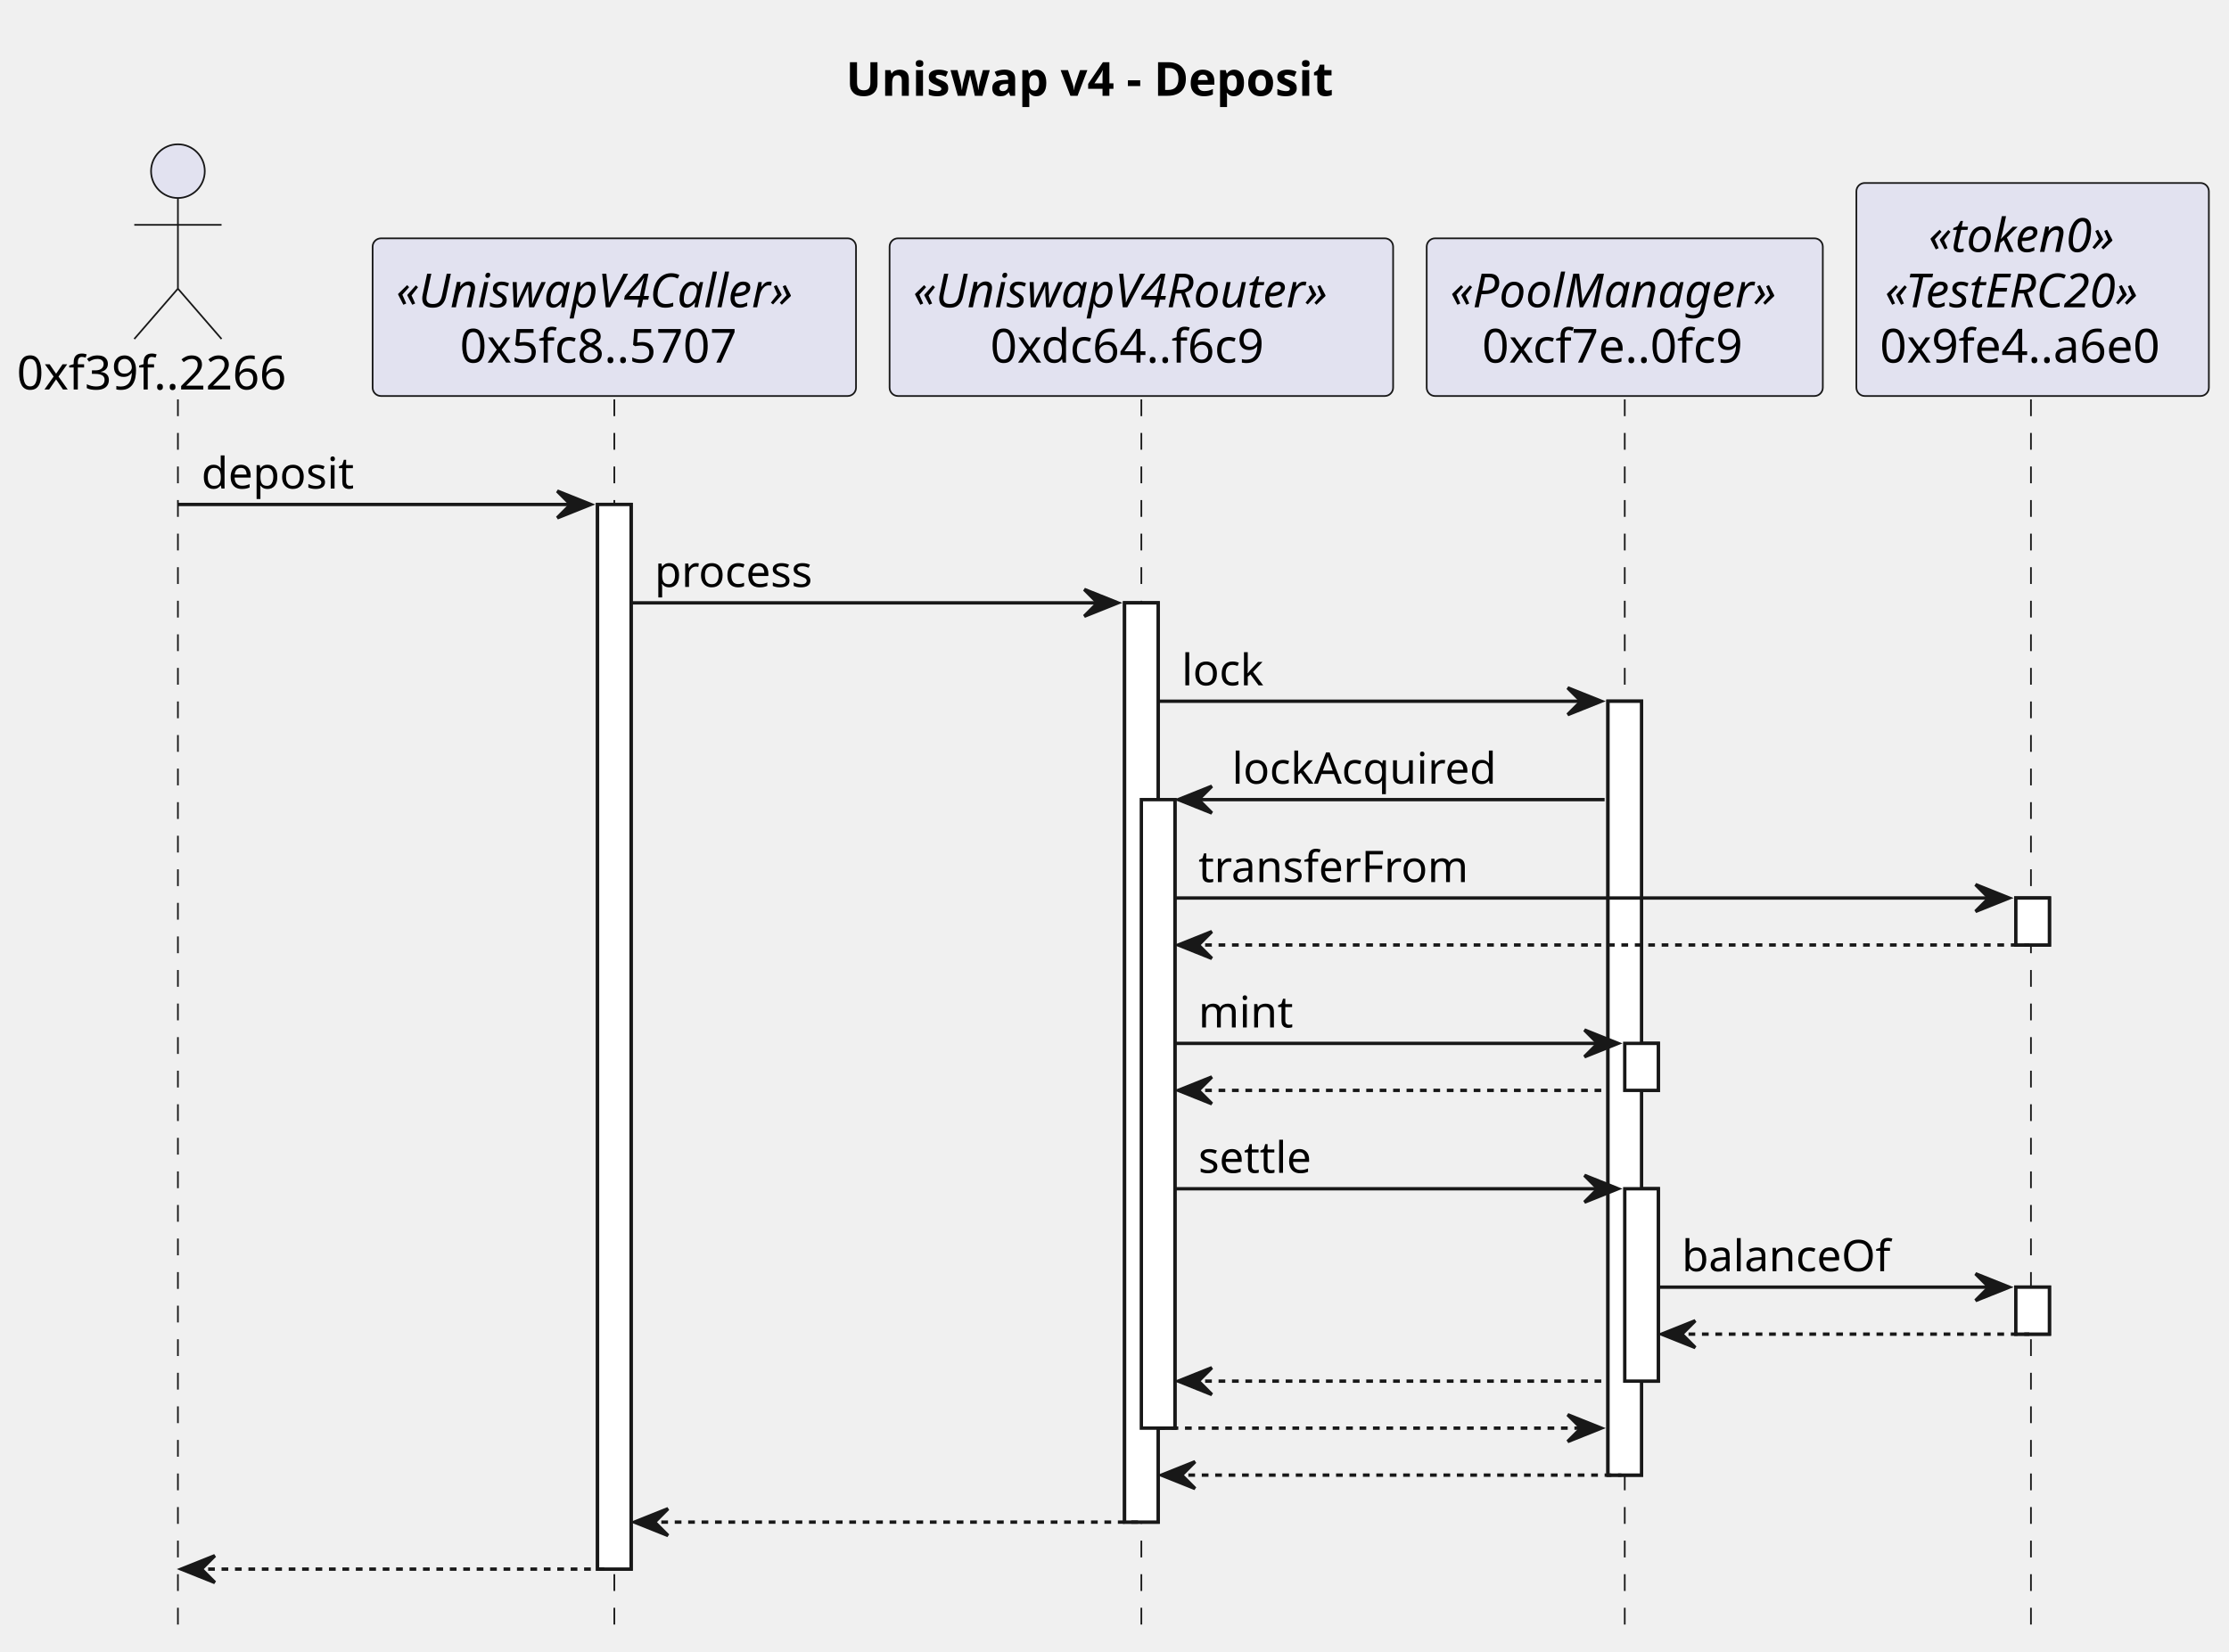
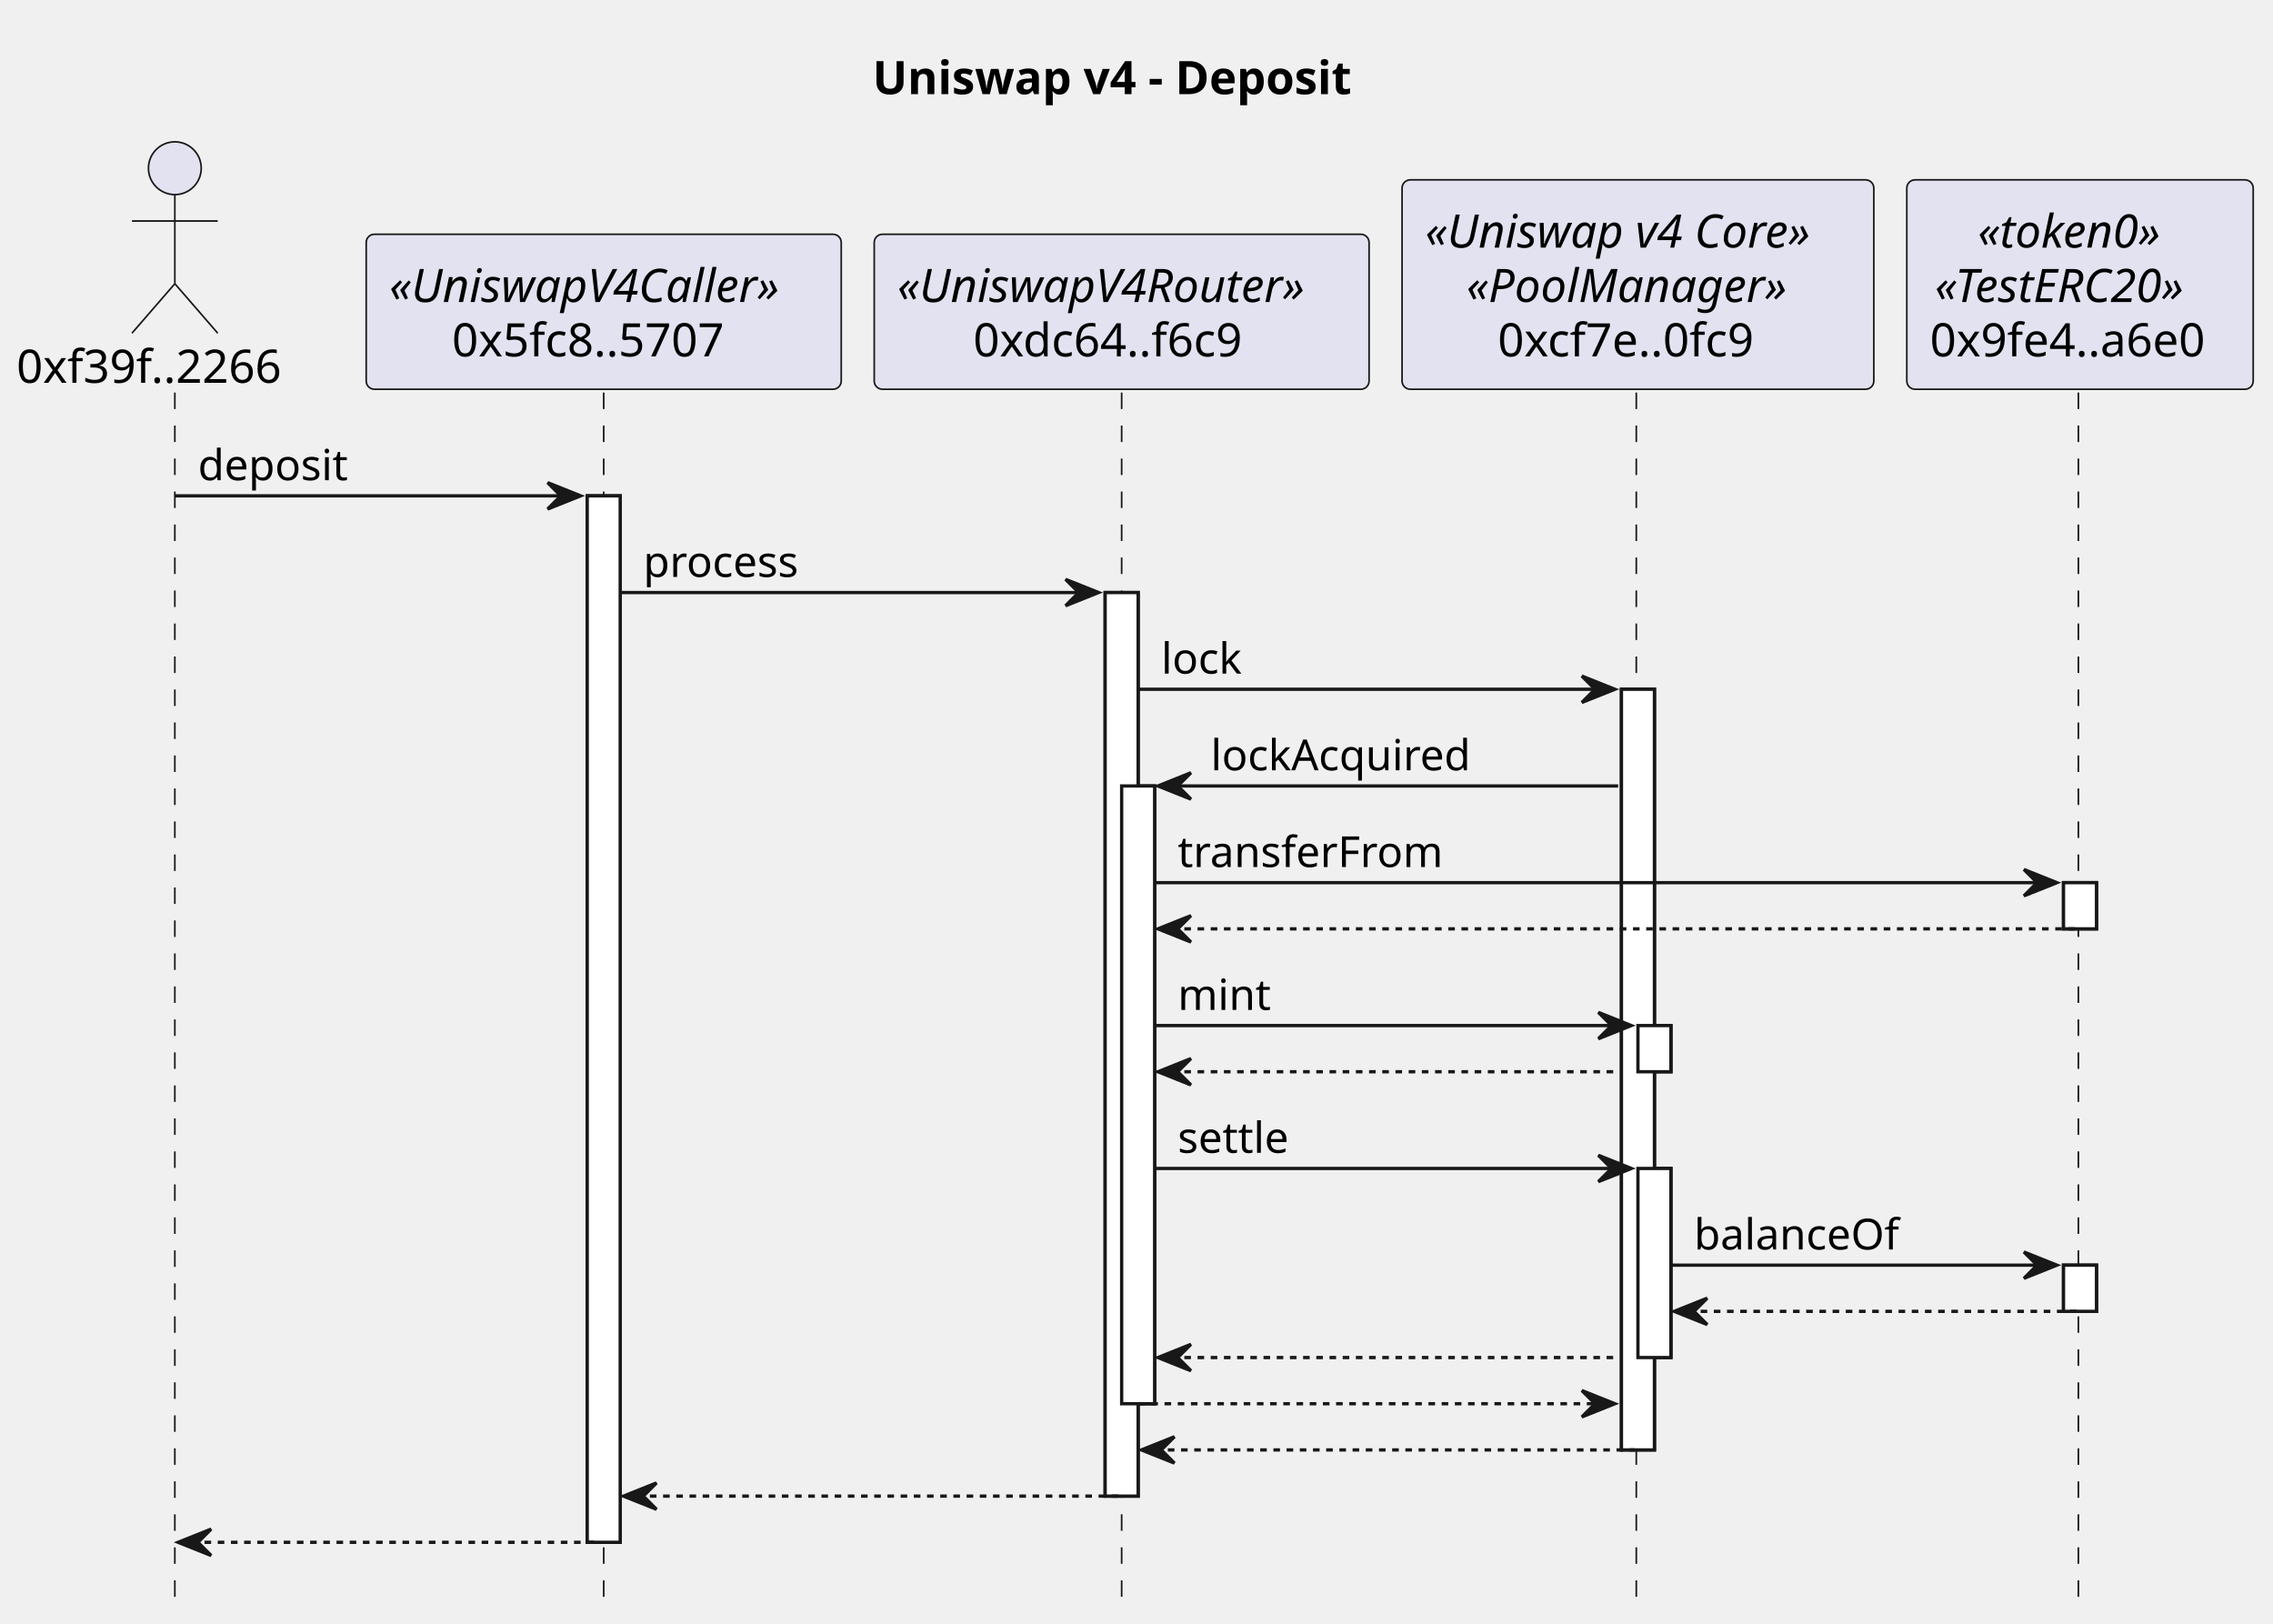
- <svg xmlns="http://www.w3.org/2000/svg" contentStyleType="text/css" height="492px" preserveAspectRatio="none" style="width:664px;height:492px;background:#FFFFFF;" version="1.1" viewBox="0 0 664 492" width="664px" zoomAndPan="magnify">
+ <svg xmlns="http://www.w3.org/2000/svg" contentStyleType="text/css" height="492px" preserveAspectRatio="none" style="width:689px;height:492px;background:#FFFFFF;" version="1.1" viewBox="0 0 689 492" width="689px" zoomAndPan="magnify">
  <defs />
  <g>
-     <text fill="#000000" font-family="sans-serif" font-size="14" font-weight="bold" lengthAdjust="spacing" textLength="158" x="252" y="28.535">Uniswap v4 - Deposit</text>
+     <text fill="#000000" font-family="sans-serif" font-size="14" font-weight="bold" lengthAdjust="spacing" textLength="158" x="264.5" y="28.535">Uniswap v4 - Deposit</text>
    <rect fill="#FFFFFF" height="317.174" style="stroke:#181818;stroke-width:1.0;" width="10" x="178" y="150.287" />
    <rect fill="#FFFFFF" height="273.863" style="stroke:#181818;stroke-width:1.0;" width="10" x="335" y="179.598" />
    <rect fill="#FFFFFF" height="187.242" style="stroke:#181818;stroke-width:1.0;" width="10" x="340" y="238.219" />
-     <rect fill="#FFFFFF" height="230.553" style="stroke:#181818;stroke-width:1.0;" width="10" x="479" y="208.908" />
-     <rect fill="#FFFFFF" height="14" style="stroke:#181818;stroke-width:1.0;" width="10" x="484" y="310.84" />
-     <rect fill="#FFFFFF" height="57.31" style="stroke:#181818;stroke-width:1.0;" width="10" x="484" y="354.15" />
-     <rect fill="#FFFFFF" height="14" style="stroke:#181818;stroke-width:1.0;" width="10" x="600.5" y="267.529" />
-     <rect fill="#FFFFFF" height="14" style="stroke:#181818;stroke-width:1.0;" width="10" x="600.5" y="383.461" />
+     <rect fill="#FFFFFF" height="230.553" style="stroke:#181818;stroke-width:1.0;" width="10" x="491.5" y="208.908" />
+     <rect fill="#FFFFFF" height="14" style="stroke:#181818;stroke-width:1.0;" width="10" x="496.5" y="310.84" />
+     <rect fill="#FFFFFF" height="57.31" style="stroke:#181818;stroke-width:1.0;" width="10" x="496.5" y="354.15" />
+     <rect fill="#FFFFFF" height="14" style="stroke:#181818;stroke-width:1.0;" width="10" x="625.5" y="267.529" />
+     <rect fill="#FFFFFF" height="14" style="stroke:#181818;stroke-width:1.0;" width="10" x="625.5" y="383.461" />
    <line style="stroke:#181818;stroke-width:0.5;stroke-dasharray:5.0,5.0;" x1="53" x2="53" y1="118.977" y2="485.461" />
    <line style="stroke:#181818;stroke-width:0.5;stroke-dasharray:5.0,5.0;" x1="183" x2="183" y1="118.977" y2="485.461" />
    <line style="stroke:#181818;stroke-width:0.5;stroke-dasharray:5.0,5.0;" x1="340" x2="340" y1="118.977" y2="485.461" />
-     <line style="stroke:#181818;stroke-width:0.5;stroke-dasharray:5.0,5.0;" x1="484" x2="484" y1="118.977" y2="485.461" />
-     <line style="stroke:#181818;stroke-width:0.5;stroke-dasharray:5.0,5.0;" x1="605" x2="605" y1="118.977" y2="485.461" />
+     <line style="stroke:#181818;stroke-width:0.5;stroke-dasharray:5.0,5.0;" x1="496" x2="496" y1="118.977" y2="485.461" />
+     <line style="stroke:#181818;stroke-width:0.5;stroke-dasharray:5.0,5.0;" x1="630" x2="630" y1="118.977" y2="485.461" />
    <text fill="#000000" font-family="sans-serif" font-size="14" lengthAdjust="spacing" textLength="90" x="5" y="116.023">0xf39f..2266</text>
    <ellipse cx="53" cy="50.988" fill="#E2E2F0" rx="8" ry="8" style="stroke:#181818;stroke-width:0.5;" />
    <path d="M53,58.988 L53,85.988 M40,66.988 L66,66.988 M53,85.988 L40,100.988 M53,85.988 L66,100.988 " fill="none" style="stroke:#181818;stroke-width:0.5;" />
    <rect fill="#E2E2F0" height="46.977" rx="2.5" ry="2.5" style="stroke:#181818;stroke-width:0.5;" width="144" x="111" y="71" />
    <text fill="#000000" font-family="sans-serif" font-size="14" font-style="italic" lengthAdjust="spacing" textLength="130" x="118" y="91.535">«UniswapV4Caller»</text>
    <text fill="#000000" font-family="sans-serif" font-size="14" lengthAdjust="spacing" textLength="92" x="137" y="108.023">0x5fc8..5707</text>
    <rect fill="#E2E2F0" height="46.977" rx="2.5" ry="2.5" style="stroke:#181818;stroke-width:0.5;" width="150" x="265" y="71" />
    <text fill="#000000" font-family="sans-serif" font-size="14" font-style="italic" lengthAdjust="spacing" textLength="136" x="272" y="91.535">«UniswapV4Router»</text>
    <text fill="#000000" font-family="sans-serif" font-size="14" lengthAdjust="spacing" textLength="90" x="295" y="108.023">0xdc64..f6c9</text>
-     <rect fill="#E2E2F0" height="46.977" rx="2.5" ry="2.5" style="stroke:#181818;stroke-width:0.5;" width="118" x="425" y="71" />
-     <text fill="#000000" font-family="sans-serif" font-size="14" font-style="italic" lengthAdjust="spacing" textLength="104" x="432" y="91.535">«PoolManager»</text>
-     <text fill="#000000" font-family="sans-serif" font-size="14" lengthAdjust="spacing" textLength="85" x="441.5" y="108.023">0xcf7e..0fc9</text>
-     <rect fill="#E2E2F0" height="63.465" rx="2.5" ry="2.5" style="stroke:#181818;stroke-width:0.5;" width="105" x="553" y="54.512" />
-     <text fill="#000000" font-family="sans-serif" font-size="14" font-style="italic" lengthAdjust="spacing" textLength="62" x="574.5" y="75.047">«token0»</text>
-     <text fill="#000000" font-family="sans-serif" font-size="14" font-style="italic" lengthAdjust="spacing" textLength="88" x="561.5" y="91.535">«TestERC20»</text>
-     <text fill="#000000" font-family="sans-serif" font-size="14" lengthAdjust="spacing" textLength="91" x="560" y="108.023">0x9fe4..a6e0</text>
+     <rect fill="#E2E2F0" height="63.465" rx="2.5" ry="2.5" style="stroke:#181818;stroke-width:0.5;" width="143" x="425" y="54.512" />
+     <text fill="#000000" font-family="sans-serif" font-size="14" font-style="italic" lengthAdjust="spacing" textLength="129" x="432" y="75.047">«Uniswap v4 Core»</text>
+     <text fill="#000000" font-family="sans-serif" font-size="14" font-style="italic" lengthAdjust="spacing" textLength="104" x="444.5" y="91.535">«PoolManager»</text>
+     <text fill="#000000" font-family="sans-serif" font-size="14" lengthAdjust="spacing" textLength="85" x="454" y="108.023">0xcf7e..0fc9</text>
+     <rect fill="#E2E2F0" height="63.465" rx="2.5" ry="2.5" style="stroke:#181818;stroke-width:0.5;" width="105" x="578" y="54.512" />
+     <text fill="#000000" font-family="sans-serif" font-size="14" font-style="italic" lengthAdjust="spacing" textLength="62" x="599.5" y="75.047">«token0»</text>
+     <text fill="#000000" font-family="sans-serif" font-size="14" font-style="italic" lengthAdjust="spacing" textLength="88" x="586.5" y="91.535">«TestERC20»</text>
+     <text fill="#000000" font-family="sans-serif" font-size="14" lengthAdjust="spacing" textLength="91" x="585" y="108.023">0x9fe4..a6e0</text>
    <rect fill="#FFFFFF" height="317.174" style="stroke:#181818;stroke-width:1.0;" width="10" x="178" y="150.287" />
    <rect fill="#FFFFFF" height="273.863" style="stroke:#181818;stroke-width:1.0;" width="10" x="335" y="179.598" />
    <rect fill="#FFFFFF" height="187.242" style="stroke:#181818;stroke-width:1.0;" width="10" x="340" y="238.219" />
-     <rect fill="#FFFFFF" height="230.553" style="stroke:#181818;stroke-width:1.0;" width="10" x="479" y="208.908" />
-     <rect fill="#FFFFFF" height="14" style="stroke:#181818;stroke-width:1.0;" width="10" x="484" y="310.84" />
-     <rect fill="#FFFFFF" height="57.31" style="stroke:#181818;stroke-width:1.0;" width="10" x="484" y="354.15" />
-     <rect fill="#FFFFFF" height="14" style="stroke:#181818;stroke-width:1.0;" width="10" x="600.5" y="267.529" />
-     <rect fill="#FFFFFF" height="14" style="stroke:#181818;stroke-width:1.0;" width="10" x="600.5" y="383.461" />
+     <rect fill="#FFFFFF" height="230.553" style="stroke:#181818;stroke-width:1.0;" width="10" x="491.5" y="208.908" />
+     <rect fill="#FFFFFF" height="14" style="stroke:#181818;stroke-width:1.0;" width="10" x="496.5" y="310.84" />
+     <rect fill="#FFFFFF" height="57.31" style="stroke:#181818;stroke-width:1.0;" width="10" x="496.5" y="354.15" />
+     <rect fill="#FFFFFF" height="14" style="stroke:#181818;stroke-width:1.0;" width="10" x="625.5" y="267.529" />
+     <rect fill="#FFFFFF" height="14" style="stroke:#181818;stroke-width:1.0;" width="10" x="625.5" y="383.461" />
    <polygon fill="#181818" points="166,146.287,176,150.287,166,154.287,170,150.287" style="stroke:#181818;stroke-width:1.0;" />
    <line style="stroke:#181818;stroke-width:1.0;" x1="53" x2="172" y1="150.287" y2="150.287" />
    <text fill="#000000" font-family="sans-serif" font-size="13" lengthAdjust="spacing" textLength="47" x="60" y="145.545">deposit</text>
    <polygon fill="#181818" points="323,175.598,333,179.598,323,183.598,327,179.598" style="stroke:#181818;stroke-width:1.0;" />
    <line style="stroke:#181818;stroke-width:1.0;" x1="188" x2="329" y1="179.598" y2="179.598" />
    <text fill="#000000" font-family="sans-serif" font-size="13" lengthAdjust="spacing" textLength="49" x="195" y="174.856">process</text>
-     <polygon fill="#181818" points="467,204.908,477,208.908,467,212.908,471,208.908" style="stroke:#181818;stroke-width:1.0;" />
-     <line style="stroke:#181818;stroke-width:1.0;" x1="345" x2="473" y1="208.908" y2="208.908" />
+     <polygon fill="#181818" points="479.5,204.908,489.5,208.908,479.5,212.908,483.5,208.908" style="stroke:#181818;stroke-width:1.0;" />
+     <line style="stroke:#181818;stroke-width:1.0;" x1="345" x2="485.5" y1="208.908" y2="208.908" />
    <text fill="#000000" font-family="sans-serif" font-size="13" lengthAdjust="spacing" textLength="27" x="352" y="204.166">lock</text>
    <polygon fill="#181818" points="361,234.219,351,238.219,361,242.219,357,238.219" style="stroke:#181818;stroke-width:1.0;" />
-     <line style="stroke:#181818;stroke-width:1.0;" x1="355" x2="478" y1="238.219" y2="238.219" />
+     <line style="stroke:#181818;stroke-width:1.0;" x1="355" x2="490.5" y1="238.219" y2="238.219" />
    <text fill="#000000" font-family="sans-serif" font-size="13" lengthAdjust="spacing" textLength="83" x="367" y="233.477">lockAcquired</text>
-     <polygon fill="#181818" points="588.5,263.529,598.5,267.529,588.5,271.529,592.5,267.529" style="stroke:#181818;stroke-width:1.0;" />
-     <line style="stroke:#181818;stroke-width:1.0;" x1="350" x2="594.5" y1="267.529" y2="267.529" />
+     <polygon fill="#181818" points="613.5,263.529,623.5,267.529,613.5,271.529,617.5,267.529" style="stroke:#181818;stroke-width:1.0;" />
+     <line style="stroke:#181818;stroke-width:1.0;" x1="350" x2="619.5" y1="267.529" y2="267.529" />
    <text fill="#000000" font-family="sans-serif" font-size="13" lengthAdjust="spacing" textLength="81" x="357" y="262.787">transferFrom</text>
    <polygon fill="#181818" points="361,277.529,351,281.529,361,285.529,357,281.529" style="stroke:#181818;stroke-width:1.0;" />
-     <line style="stroke:#181818;stroke-width:1.0;stroke-dasharray:2.0,2.0;" x1="355" x2="604.5" y1="281.529" y2="281.529" />
-     <polygon fill="#181818" points="472,306.84,482,310.84,472,314.84,476,310.84" style="stroke:#181818;stroke-width:1.0;" />
-     <line style="stroke:#181818;stroke-width:1.0;" x1="350" x2="478" y1="310.84" y2="310.84" />
+     <line style="stroke:#181818;stroke-width:1.0;stroke-dasharray:2.0,2.0;" x1="355" x2="629.5" y1="281.529" y2="281.529" />
+     <polygon fill="#181818" points="484.5,306.84,494.5,310.84,484.5,314.84,488.5,310.84" style="stroke:#181818;stroke-width:1.0;" />
+     <line style="stroke:#181818;stroke-width:1.0;" x1="350" x2="490.5" y1="310.84" y2="310.84" />
    <text fill="#000000" font-family="sans-serif" font-size="13" lengthAdjust="spacing" textLength="29" x="357" y="306.098">mint</text>
    <polygon fill="#181818" points="361,320.84,351,324.84,361,328.84,357,324.84" style="stroke:#181818;stroke-width:1.0;" />
-     <line style="stroke:#181818;stroke-width:1.0;stroke-dasharray:2.0,2.0;" x1="355" x2="478" y1="324.84" y2="324.84" />
-     <polygon fill="#181818" points="472,350.15,482,354.15,472,358.15,476,354.15" style="stroke:#181818;stroke-width:1.0;" />
-     <line style="stroke:#181818;stroke-width:1.0;" x1="350" x2="478" y1="354.15" y2="354.15" />
+     <line style="stroke:#181818;stroke-width:1.0;stroke-dasharray:2.0,2.0;" x1="355" x2="490.5" y1="324.84" y2="324.84" />
+     <polygon fill="#181818" points="484.5,350.15,494.5,354.15,484.5,358.15,488.5,354.15" style="stroke:#181818;stroke-width:1.0;" />
+     <line style="stroke:#181818;stroke-width:1.0;" x1="350" x2="490.5" y1="354.15" y2="354.15" />
    <text fill="#000000" font-family="sans-serif" font-size="13" lengthAdjust="spacing" textLength="35" x="357" y="349.408">settle</text>
-     <polygon fill="#181818" points="588.5,379.461,598.5,383.461,588.5,387.461,592.5,383.461" style="stroke:#181818;stroke-width:1.0;" />
-     <line style="stroke:#181818;stroke-width:1.0;" x1="494" x2="594.5" y1="383.461" y2="383.461" />
-     <text fill="#000000" font-family="sans-serif" font-size="13" lengthAdjust="spacing" textLength="63" x="501" y="378.719">balanceOf</text>
-     <polygon fill="#181818" points="505,393.461,495,397.461,505,401.461,501,397.461" style="stroke:#181818;stroke-width:1.0;" />
-     <line style="stroke:#181818;stroke-width:1.0;stroke-dasharray:2.0,2.0;" x1="499" x2="604.5" y1="397.461" y2="397.461" />
+     <polygon fill="#181818" points="613.5,379.461,623.5,383.461,613.5,387.461,617.5,383.461" style="stroke:#181818;stroke-width:1.0;" />
+     <line style="stroke:#181818;stroke-width:1.0;" x1="506.5" x2="619.5" y1="383.461" y2="383.461" />
+     <text fill="#000000" font-family="sans-serif" font-size="13" lengthAdjust="spacing" textLength="63" x="513.5" y="378.719">balanceOf</text>
+     <polygon fill="#181818" points="517.5,393.461,507.5,397.461,517.5,401.461,513.5,397.461" style="stroke:#181818;stroke-width:1.0;" />
+     <line style="stroke:#181818;stroke-width:1.0;stroke-dasharray:2.0,2.0;" x1="511.5" x2="629.5" y1="397.461" y2="397.461" />
    <polygon fill="#181818" points="361,407.461,351,411.461,361,415.461,357,411.461" style="stroke:#181818;stroke-width:1.0;" />
-     <line style="stroke:#181818;stroke-width:1.0;stroke-dasharray:2.0,2.0;" x1="355" x2="478" y1="411.461" y2="411.461" />
-     <polygon fill="#181818" points="467,421.461,477,425.461,467,429.461,471,425.461" style="stroke:#181818;stroke-width:1.0;" />
-     <line style="stroke:#181818;stroke-width:1.0;stroke-dasharray:2.0,2.0;" x1="345" x2="473" y1="425.461" y2="425.461" />
+     <line style="stroke:#181818;stroke-width:1.0;stroke-dasharray:2.0,2.0;" x1="355" x2="490.5" y1="411.461" y2="411.461" />
+     <polygon fill="#181818" points="479.5,421.461,489.5,425.461,479.5,429.461,483.5,425.461" style="stroke:#181818;stroke-width:1.0;" />
+     <line style="stroke:#181818;stroke-width:1.0;stroke-dasharray:2.0,2.0;" x1="345" x2="485.5" y1="425.461" y2="425.461" />
    <polygon fill="#181818" points="356,435.461,346,439.461,356,443.461,352,439.461" style="stroke:#181818;stroke-width:1.0;" />
-     <line style="stroke:#181818;stroke-width:1.0;stroke-dasharray:2.0,2.0;" x1="350" x2="483" y1="439.461" y2="439.461" />
+     <line style="stroke:#181818;stroke-width:1.0;stroke-dasharray:2.0,2.0;" x1="350" x2="495.5" y1="439.461" y2="439.461" />
    <polygon fill="#181818" points="199,449.461,189,453.461,199,457.461,195,453.461" style="stroke:#181818;stroke-width:1.0;" />
    <line style="stroke:#181818;stroke-width:1.0;stroke-dasharray:2.0,2.0;" x1="193" x2="339" y1="453.461" y2="453.461" />
    <polygon fill="#181818" points="64,463.461,54,467.461,64,471.461,60,467.461" style="stroke:#181818;stroke-width:1.0;" />
    <line style="stroke:#181818;stroke-width:1.0;stroke-dasharray:2.0,2.0;" x1="58" x2="182" y1="467.461" y2="467.461" />
  </g>
</svg>
